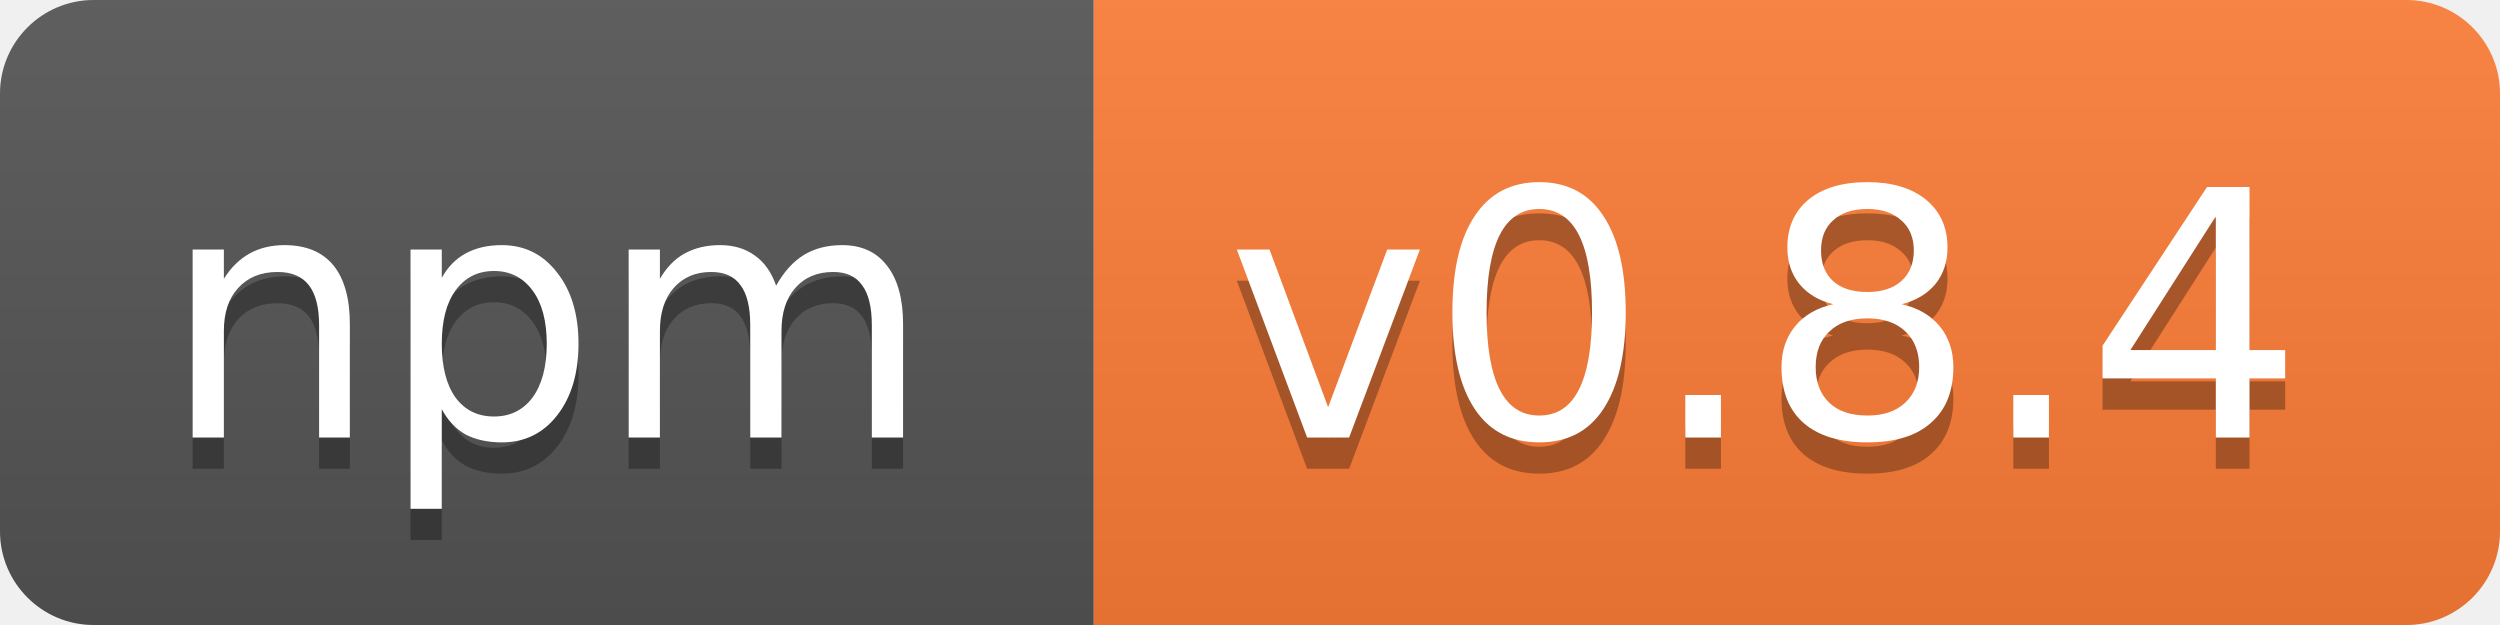
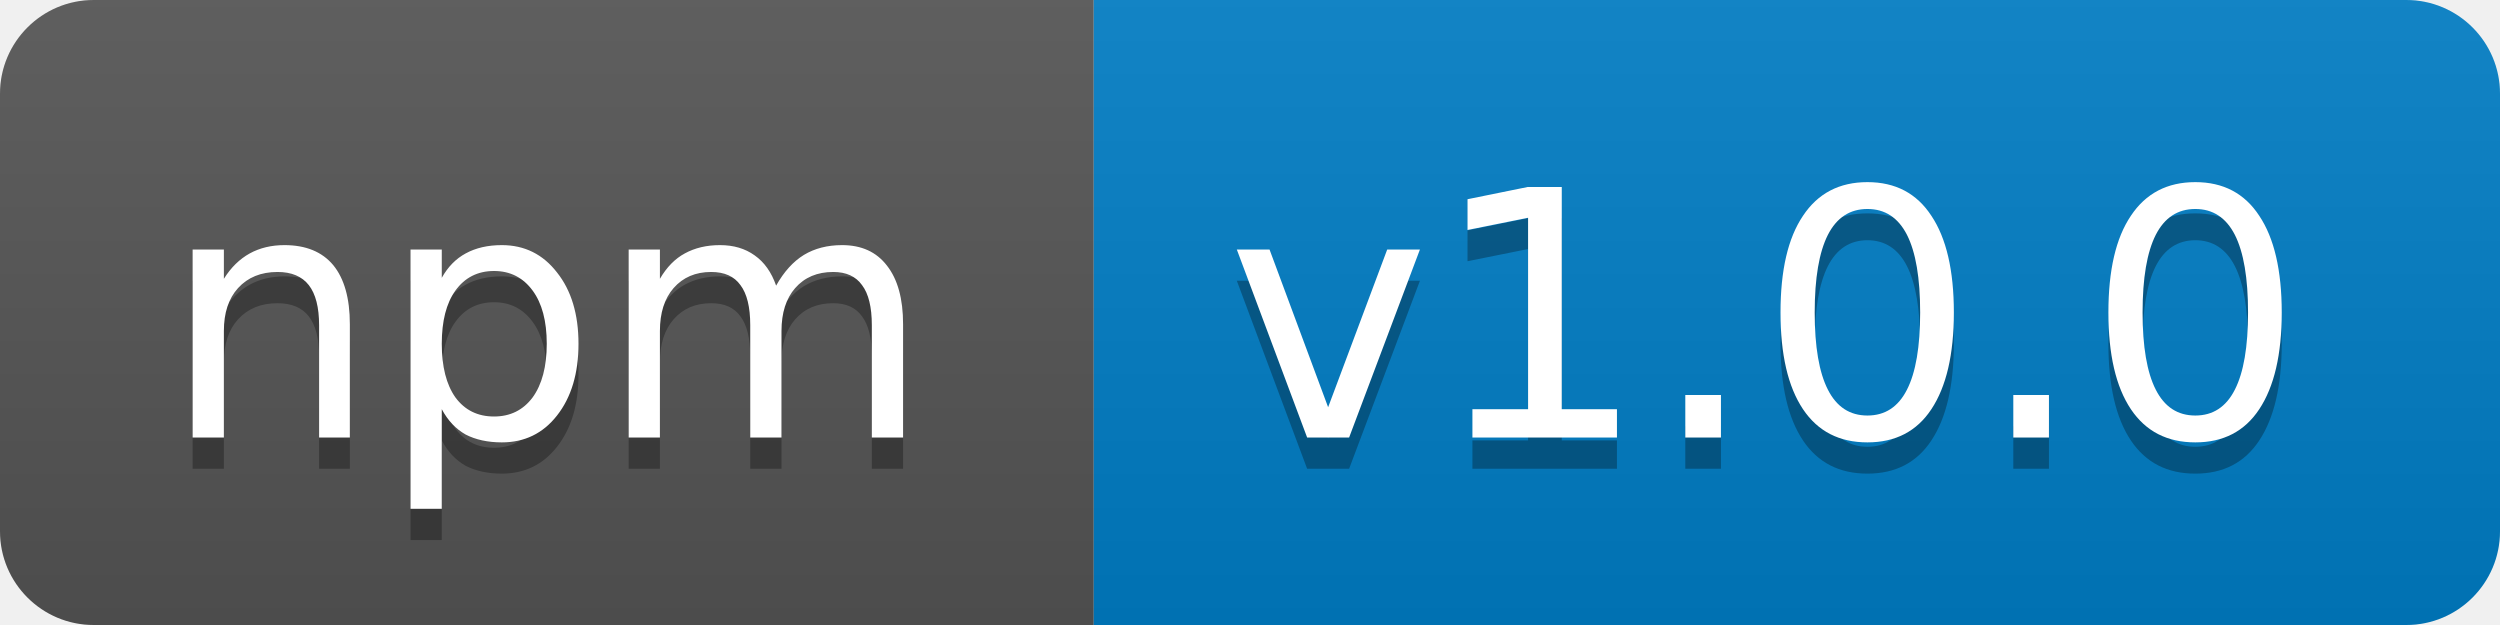
<svg xmlns="http://www.w3.org/2000/svg" width="80" height="20">
  <linearGradient id="b" x2="0" y2="100%">
    <stop offset="0" stop-color="#bbb" stop-opacity=".1" />
    <stop offset="1" stop-opacity=".1" />
  </linearGradient>
  <clipPath id="a">
    <rect width="80" height="20" rx="3" fill="#fff" />
  </clipPath>
  <g clip-path="url(#a)">
    <path fill="#555" d="M0 0h35v20H0z" />
-     <path fill="#fe7d37" d="M35 0h45v20H35z" />
+     <path fill="#007ec6" d="M35 0h45v20H35z" />
    <path fill="url(#b)" d="M0 0h80v20H0z" />
  </g>
  <g fill="#fff" text-anchor="middle" font-family="DejaVu Sans,Verdana,Geneva,sans-serif" font-size="11">
    <text x="17.5" y="15" fill="#010101" fill-opacity=".3">npm</text>
    <text x="17.5" y="14">npm</text>
-     <text x="56.5" y="15" fill="#010101" fill-opacity=".3">v0.8.4</text>
-     <text x="56.5" y="14">v0.8.4</text>
+     <text x="56.5" y="15" fill="#010101" fill-opacity=".3">v1.0.0</text>
+     <text x="56.5" y="14">v1.0.0</text>
  </g>
</svg>
